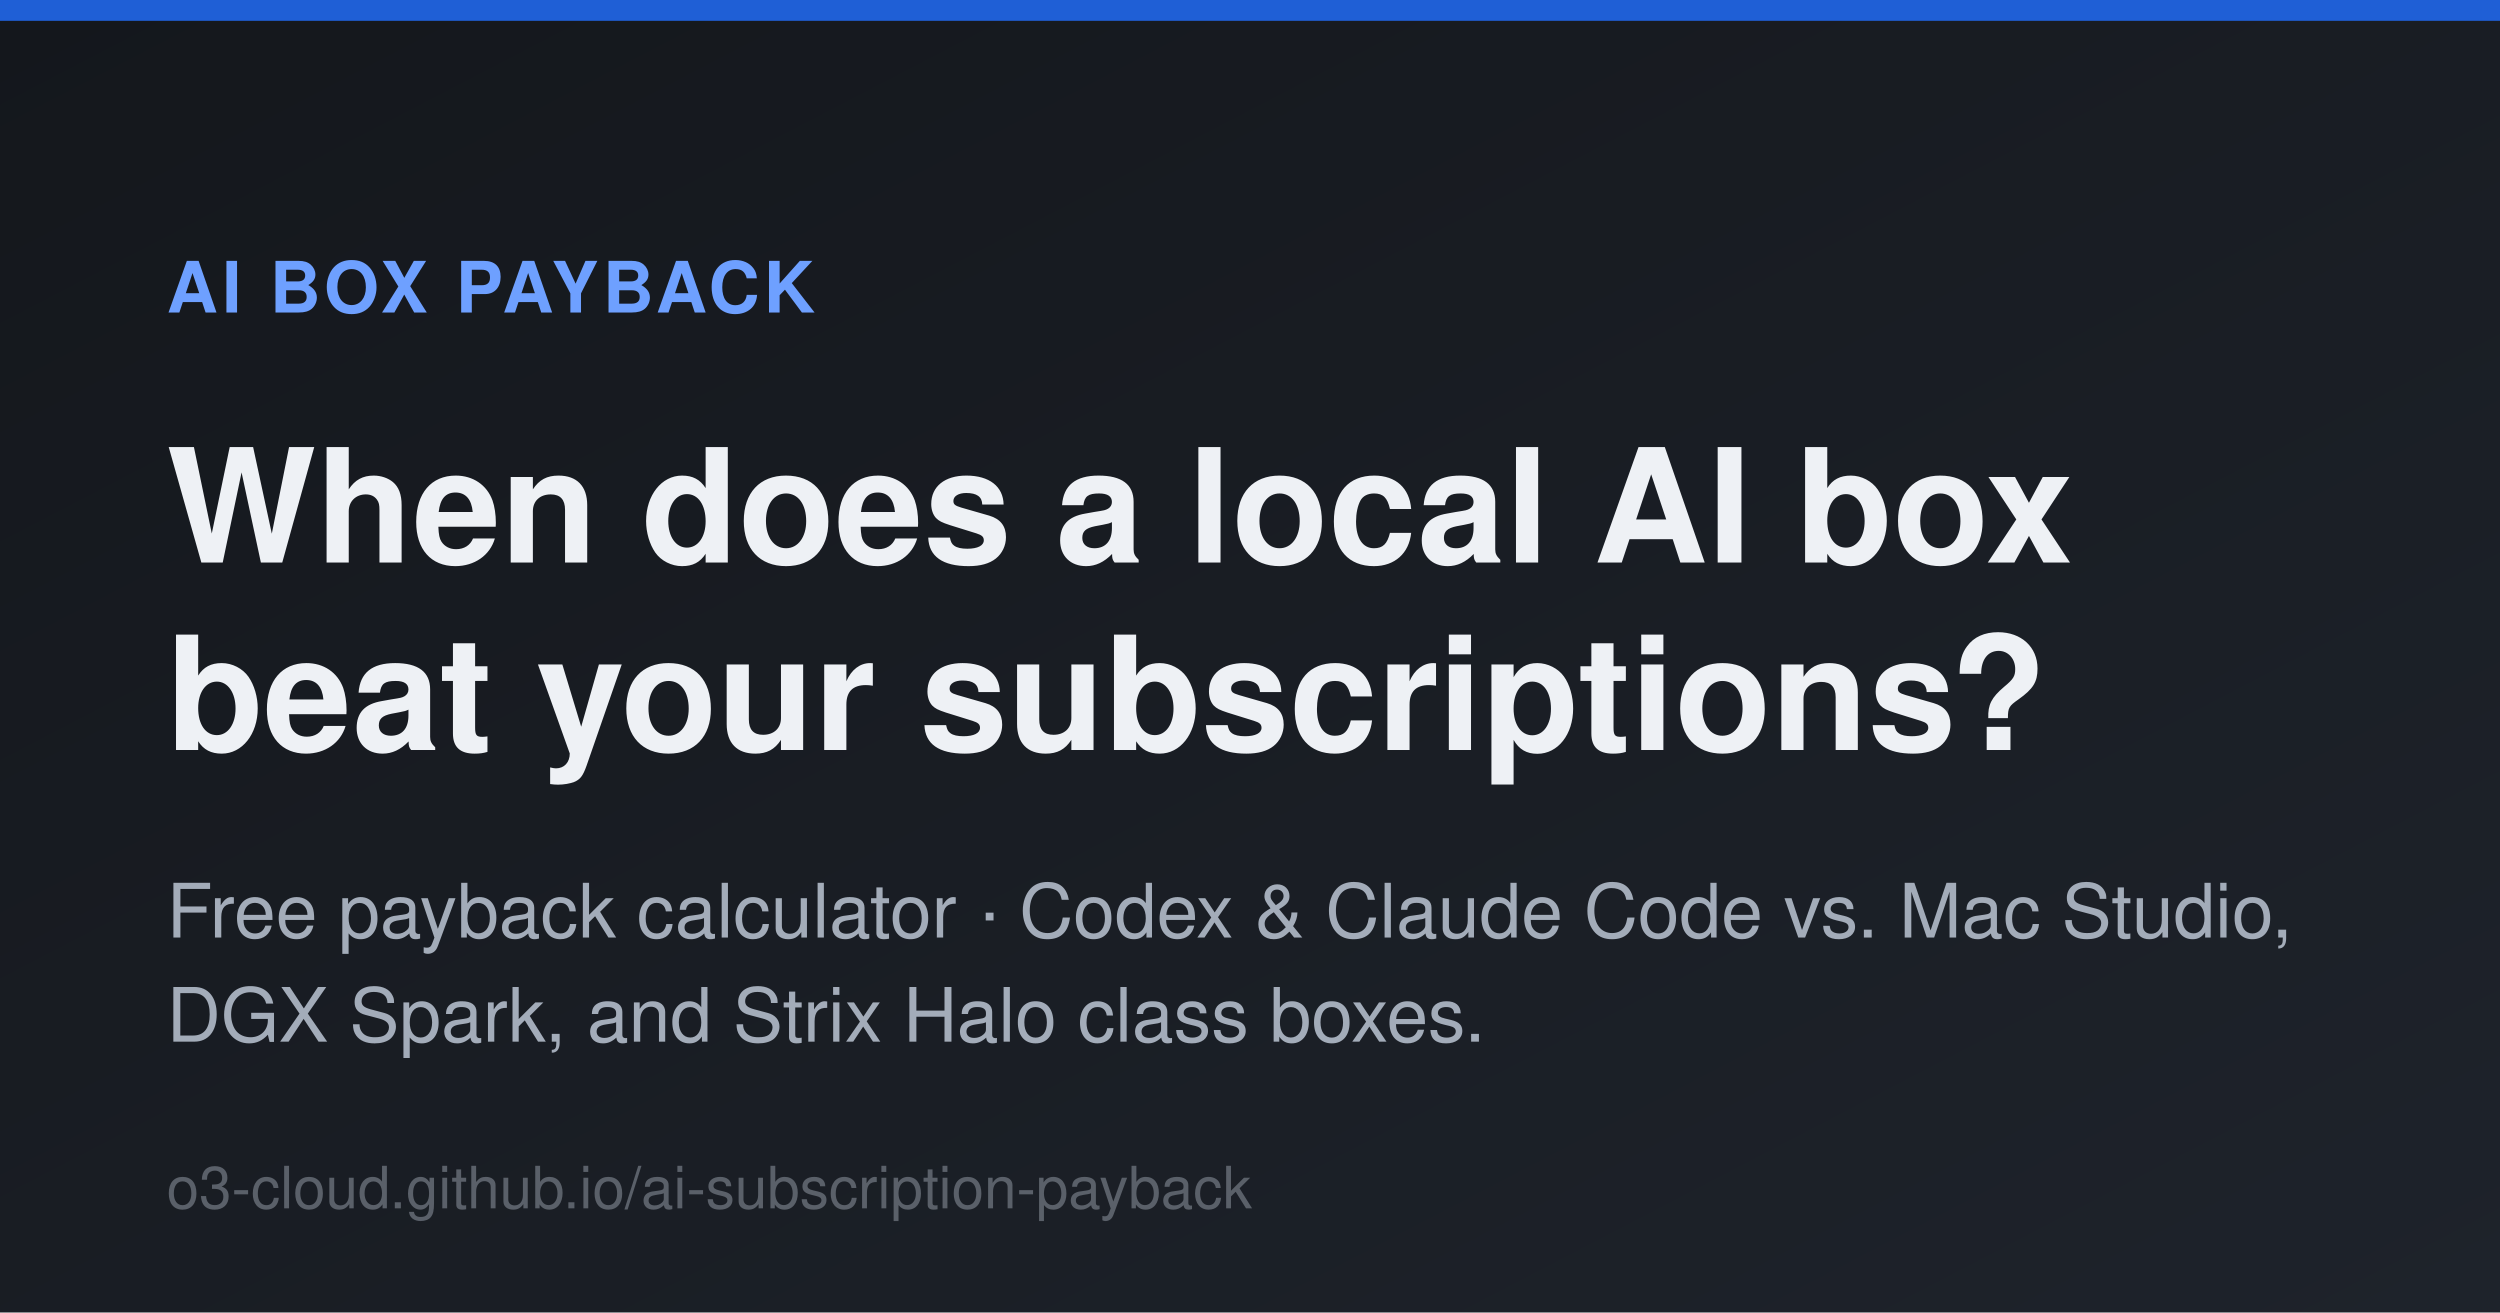
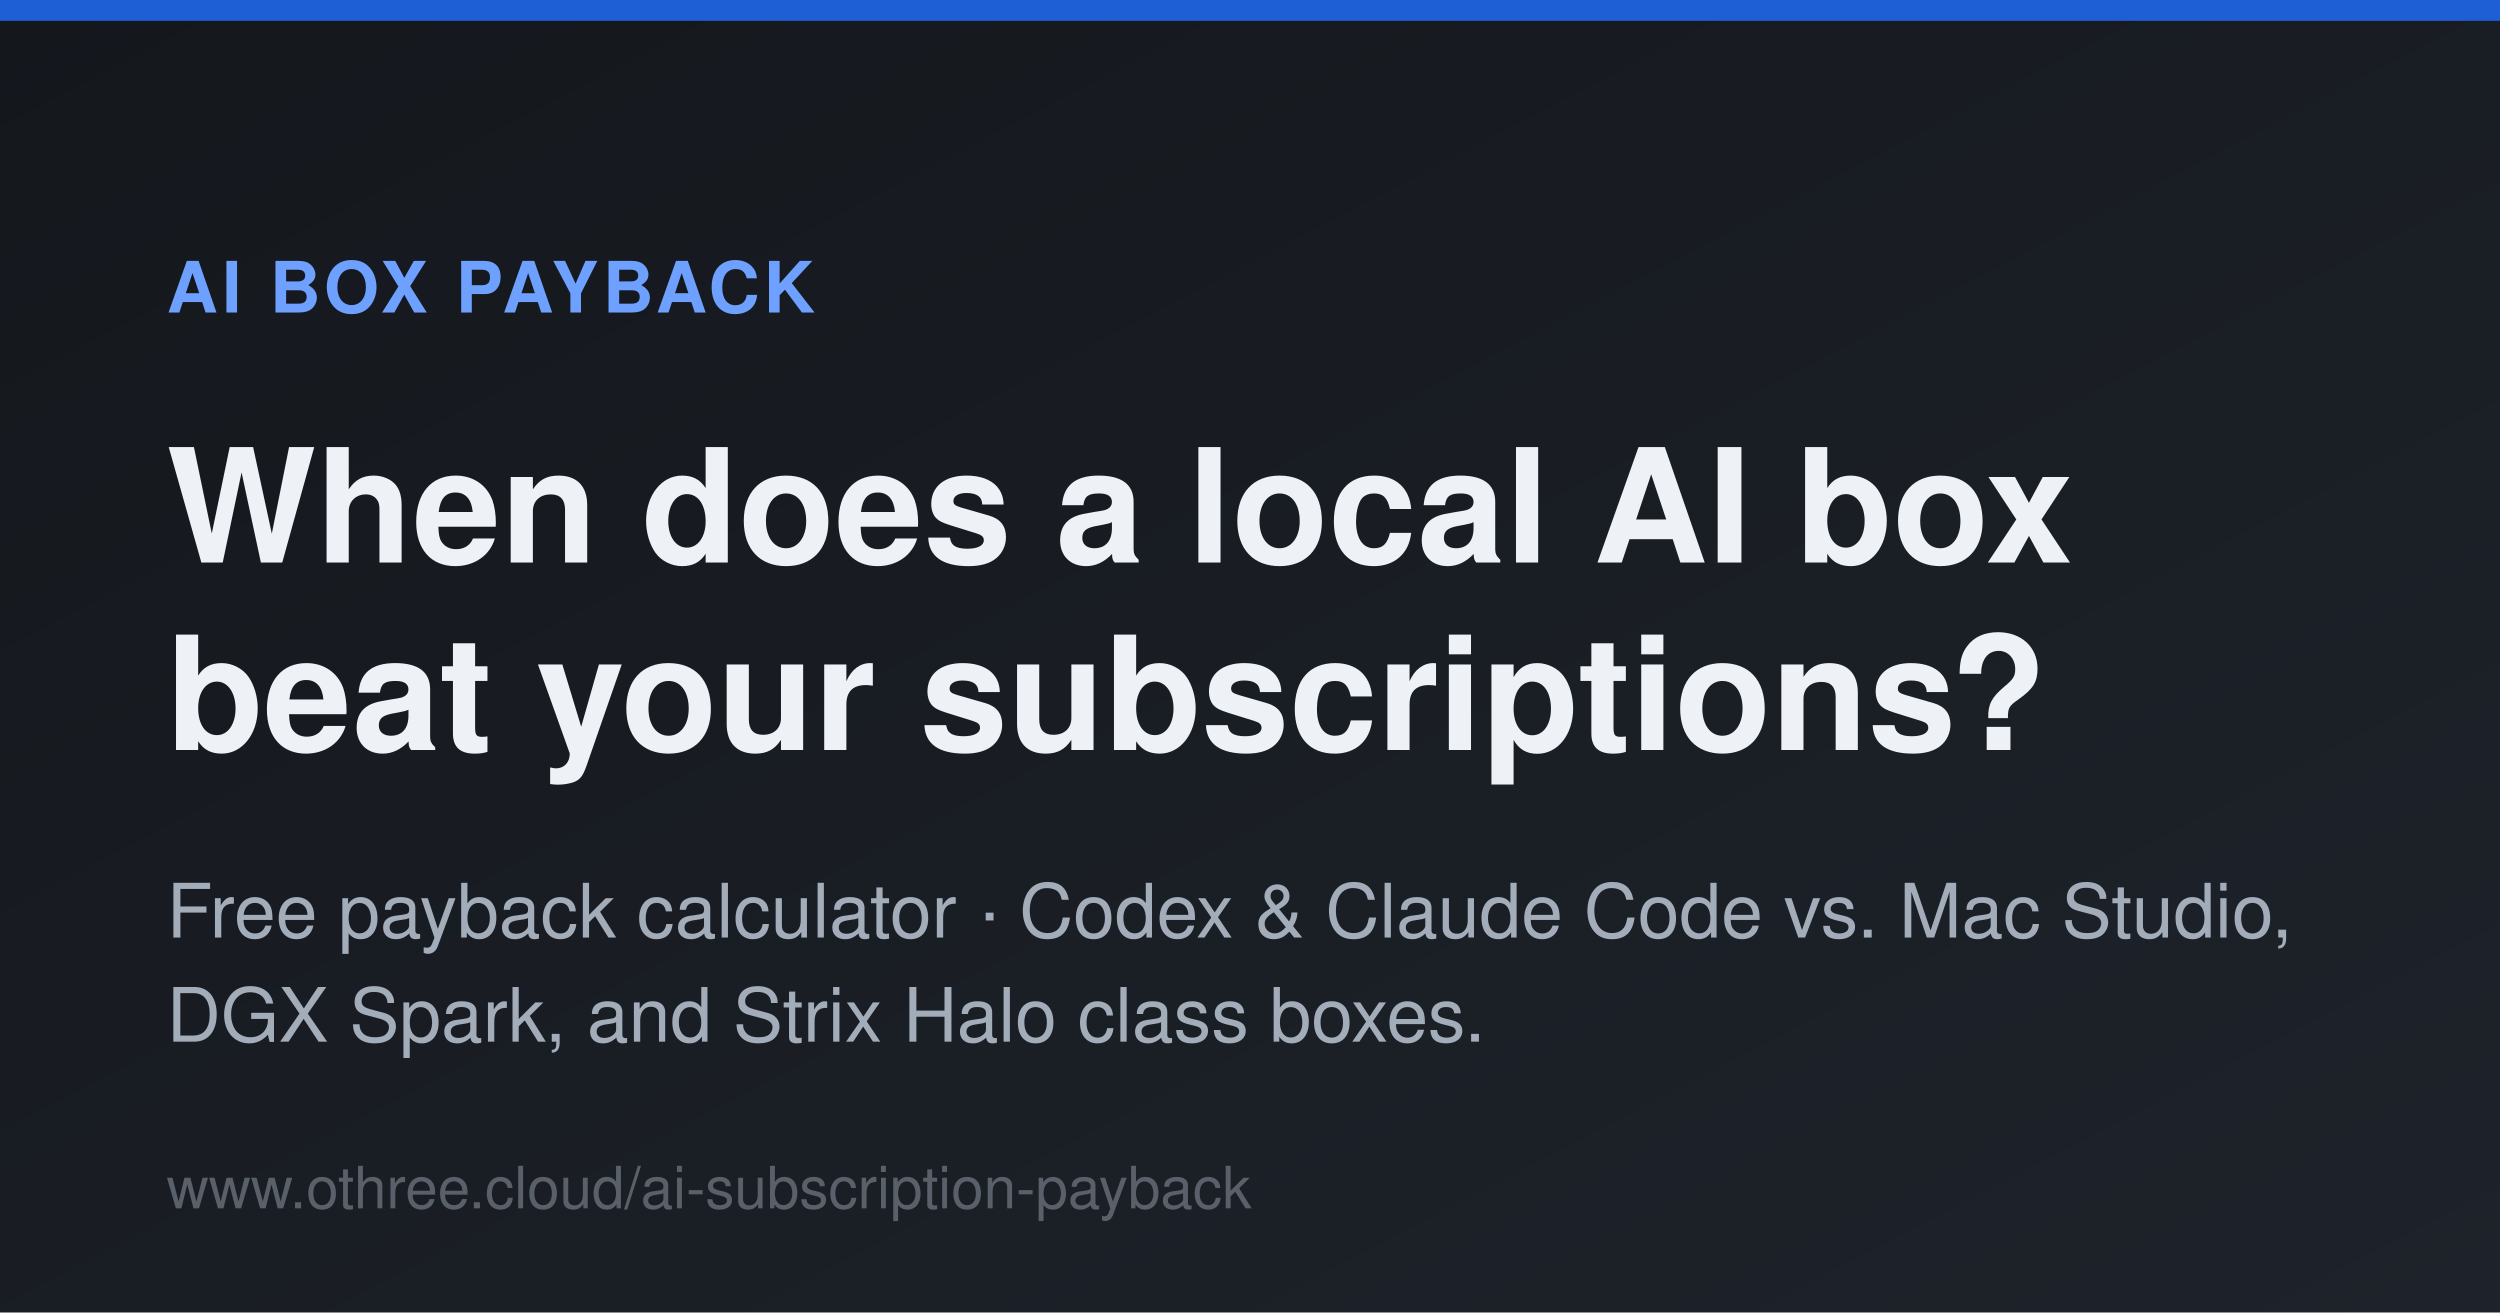
<svg xmlns="http://www.w3.org/2000/svg" width="1200" height="630" viewBox="0 0 1200 630" role="img" aria-label="AI Box Payback — calculate when a local AI inference box beats your AI coding subscriptions.">
  <defs>
    <linearGradient id="bg" x1="0" y1="0" x2="1" y2="1">
      <stop offset="0" stop-color="#14171c" />
      <stop offset="1" stop-color="#1e232b" />
    </linearGradient>
  </defs>
  <rect width="1200" height="630" fill="url(#bg)" />
  <rect x="0" y="0" width="1200" height="10" fill="#1f5fd6" />
  <text x="80" y="150" font-family="Segoe UI, Helvetica, Arial, sans-serif" font-size="34" font-weight="600" fill="#6ea0ff" letter-spacing="2">AI BOX PAYBACK</text>
  <text x="80" y="270" font-family="Segoe UI, Helvetica, Arial, sans-serif" font-size="76" font-weight="700" fill="#eef1f5">When does a local AI box</text>
  <text x="80" y="360" font-family="Segoe UI, Helvetica, Arial, sans-serif" font-size="76" font-weight="700" fill="#eef1f5">beat your subscriptions?</text>
  <text x="80" y="450" font-family="Segoe UI, Helvetica, Arial, sans-serif" font-size="36" fill="#a3acb9">Free payback calculator · Codex &amp; Claude Code vs. Mac Studio,</text>
  <text x="80" y="500" font-family="Segoe UI, Helvetica, Arial, sans-serif" font-size="36" fill="#a3acb9">DGX Spark, and Strix Halo class boxes.</text>
-   <text x="80" y="580" font-family="Segoe UI, Helvetica, Arial, sans-serif" font-size="28" fill="#5a6069">o3-cloud.github.io/ai-subscription-payback</text>
+   <text x="80" y="580" font-family="Segoe UI, Helvetica, Arial, sans-serif" font-size="28" fill="#5a6069">www.othree.cloud/ai-subscription-payback</text>
</svg>
